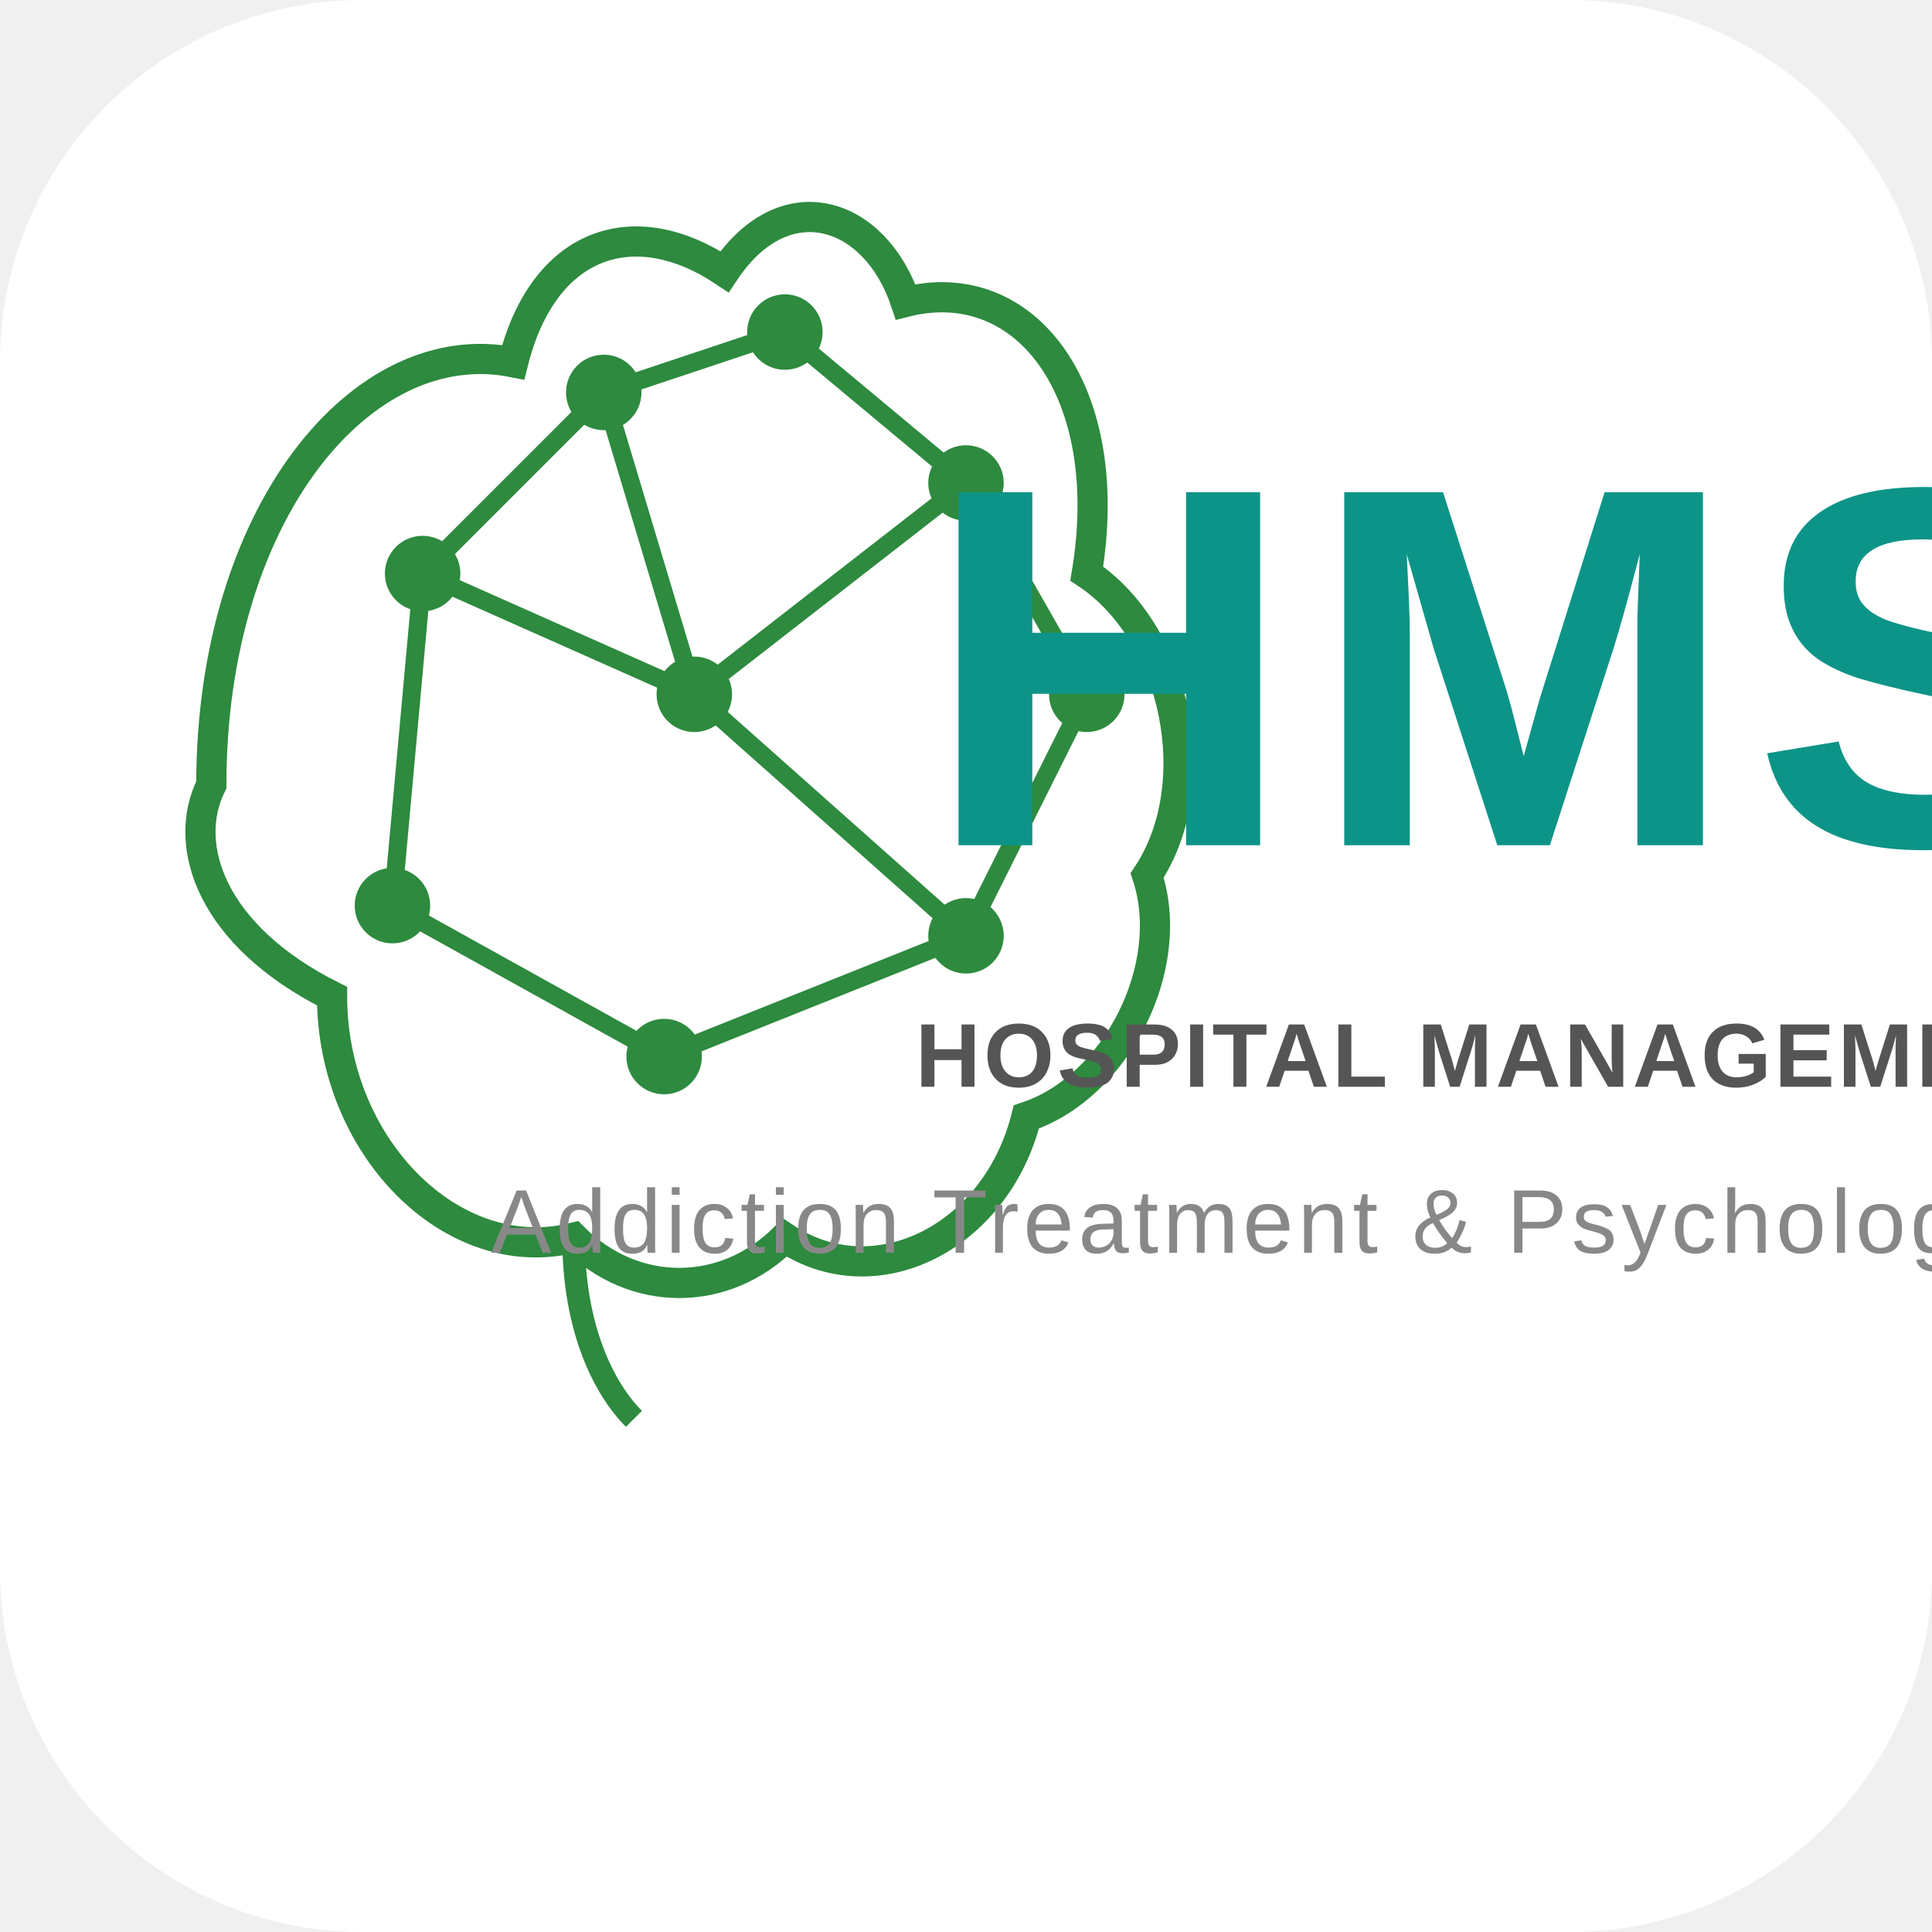
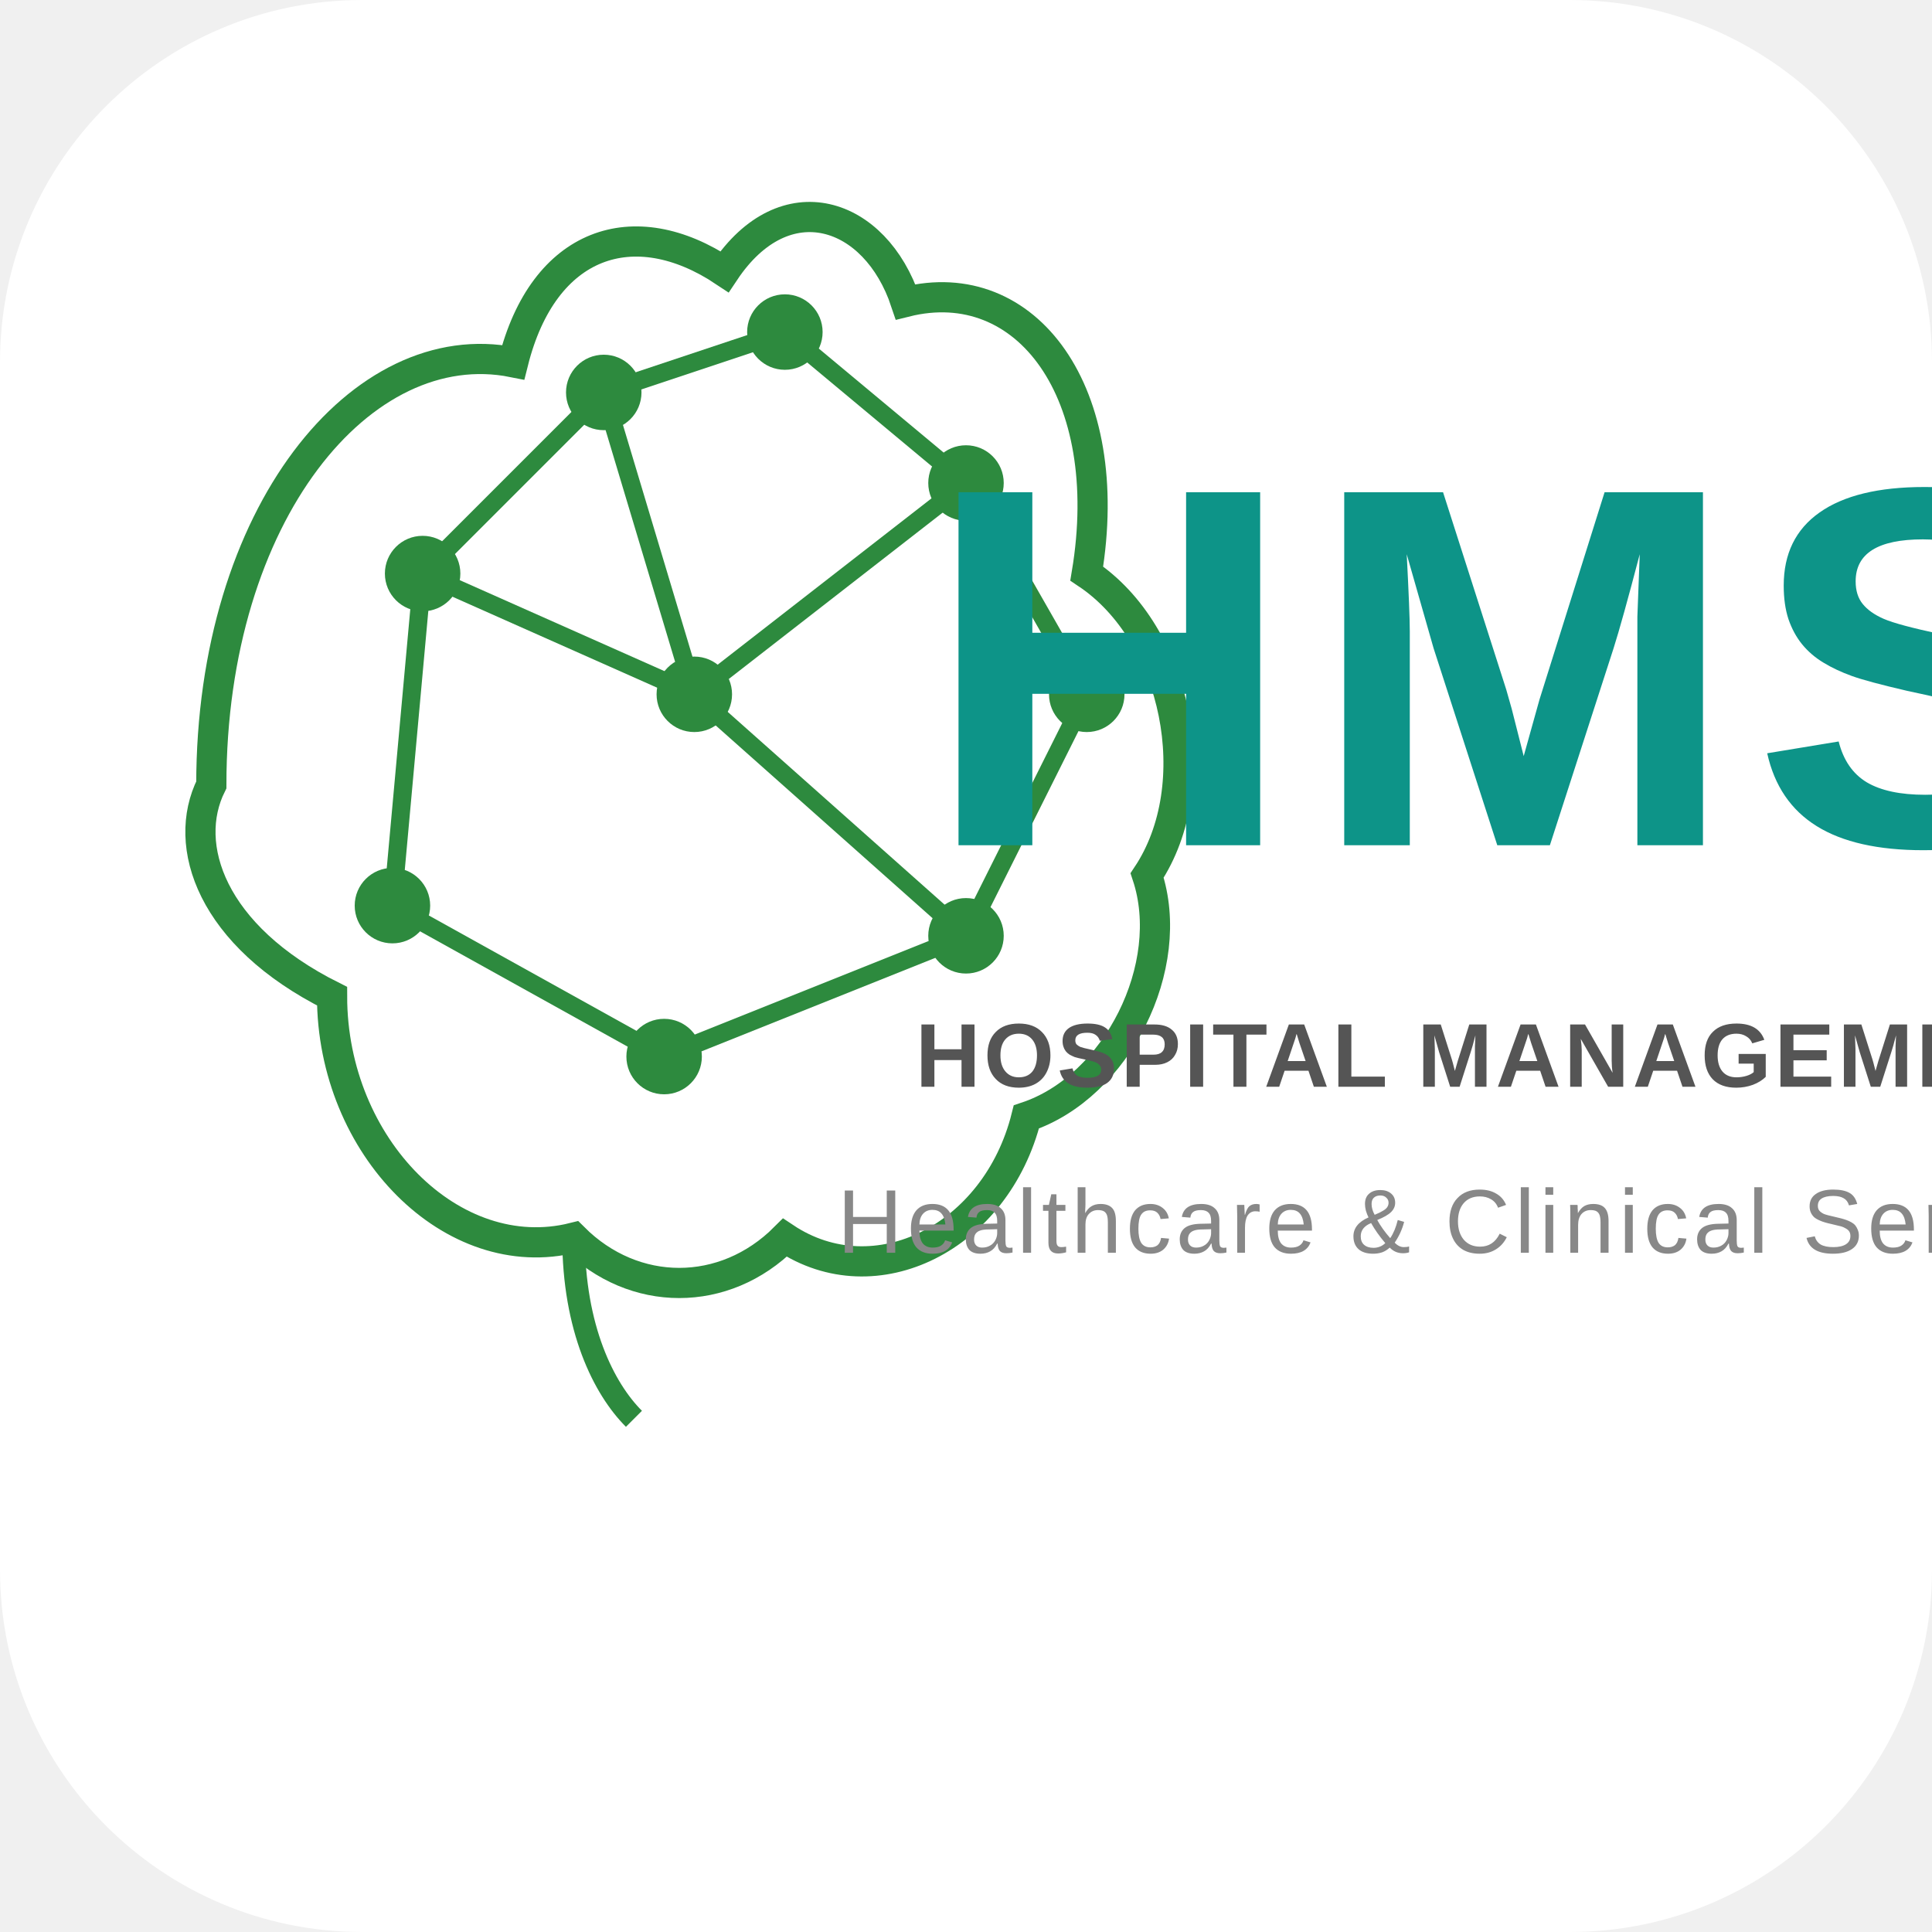
<svg xmlns="http://www.w3.org/2000/svg" viewBox="0 0 128 128" width="128" height="128">
  <rect width="128" height="128" rx="24" fill="#ffffff" />
  <g fill="none" stroke="#2d8a3e" stroke-width="2">
    <path d="M14 52 C14 34 24 22 34 24 C36 16 42 14 48 18 C52 12 58 14 60 20 C68 18 74 26 72 38 C78 42 80 52 76 58 C78 64 74 72 68 74 C66 82 58 86 52 82 C48 86 42 86 38 82 C30 84 22 76 22 66 C14 62 12 56 14 52Z" />
    <path d="M38 82 C38 88 40 92 42 94" stroke-width="1.5" />
    <circle cx="28" cy="38" r="2.5" fill="#2d8a3e" stroke="none" />
    <circle cx="40" cy="26" r="2.5" fill="#2d8a3e" stroke="none" />
    <circle cx="52" cy="22" r="2.5" fill="#2d8a3e" stroke="none" />
    <circle cx="64" cy="32" r="2.5" fill="#2d8a3e" stroke="none" />
    <circle cx="72" cy="46" r="2.5" fill="#2d8a3e" stroke="none" />
    <circle cx="64" cy="62" r="2.5" fill="#2d8a3e" stroke="none" />
    <circle cx="44" cy="70" r="2.5" fill="#2d8a3e" stroke="none" />
    <circle cx="26" cy="60" r="2.5" fill="#2d8a3e" stroke="none" />
    <circle cx="46" cy="46" r="2.5" fill="#2d8a3e" stroke="none" />
    <line x1="28" y1="38" x2="40" y2="26" stroke-width="1.2" />
    <line x1="40" y1="26" x2="52" y2="22" stroke-width="1.2" />
    <line x1="52" y1="22" x2="64" y2="32" stroke-width="1.2" />
    <line x1="64" y1="32" x2="72" y2="46" stroke-width="1.2" />
    <line x1="72" y1="46" x2="64" y2="62" stroke-width="1.2" />
    <line x1="64" y1="62" x2="44" y2="70" stroke-width="1.2" />
    <line x1="44" y1="70" x2="26" y2="60" stroke-width="1.2" />
    <line x1="26" y1="60" x2="28" y2="38" stroke-width="1.2" />
    <line x1="28" y1="38" x2="46" y2="46" stroke-width="1.2" />
    <line x1="46" y1="46" x2="64" y2="32" stroke-width="1.2" />
    <line x1="46" y1="46" x2="64" y2="62" stroke-width="1.2" />
    <line x1="40" y1="26" x2="46" y2="46" stroke-width="1.2" />
  </g>
  <text x="100" y="56" text-anchor="middle" font-family="Arial Black, Arial" font-weight="900" font-size="34" fill="#0d9488" letter-spacing="1">HMS</text>
  <text x="100" y="72" text-anchor="middle" font-family="Arial, sans-serif" font-weight="700" font-size="6" fill="#555555" letter-spacing="0.2">HOSPITAL MANAGEMENT</text>
-   <text x="100" y="83" text-anchor="middle" font-family="Arial, sans-serif" font-weight="400" font-size="6" fill="#888888" letter-spacing="0.3">Addiction Treatment &amp; Psychological Services</text>
+   <text x="100" y="83" text-anchor="middle" font-family="Arial, sans-serif" font-weight="400" font-size="6" fill="#888888" letter-spacing="0.3">Healthcare &amp; Clinical Services</text>
</svg>
